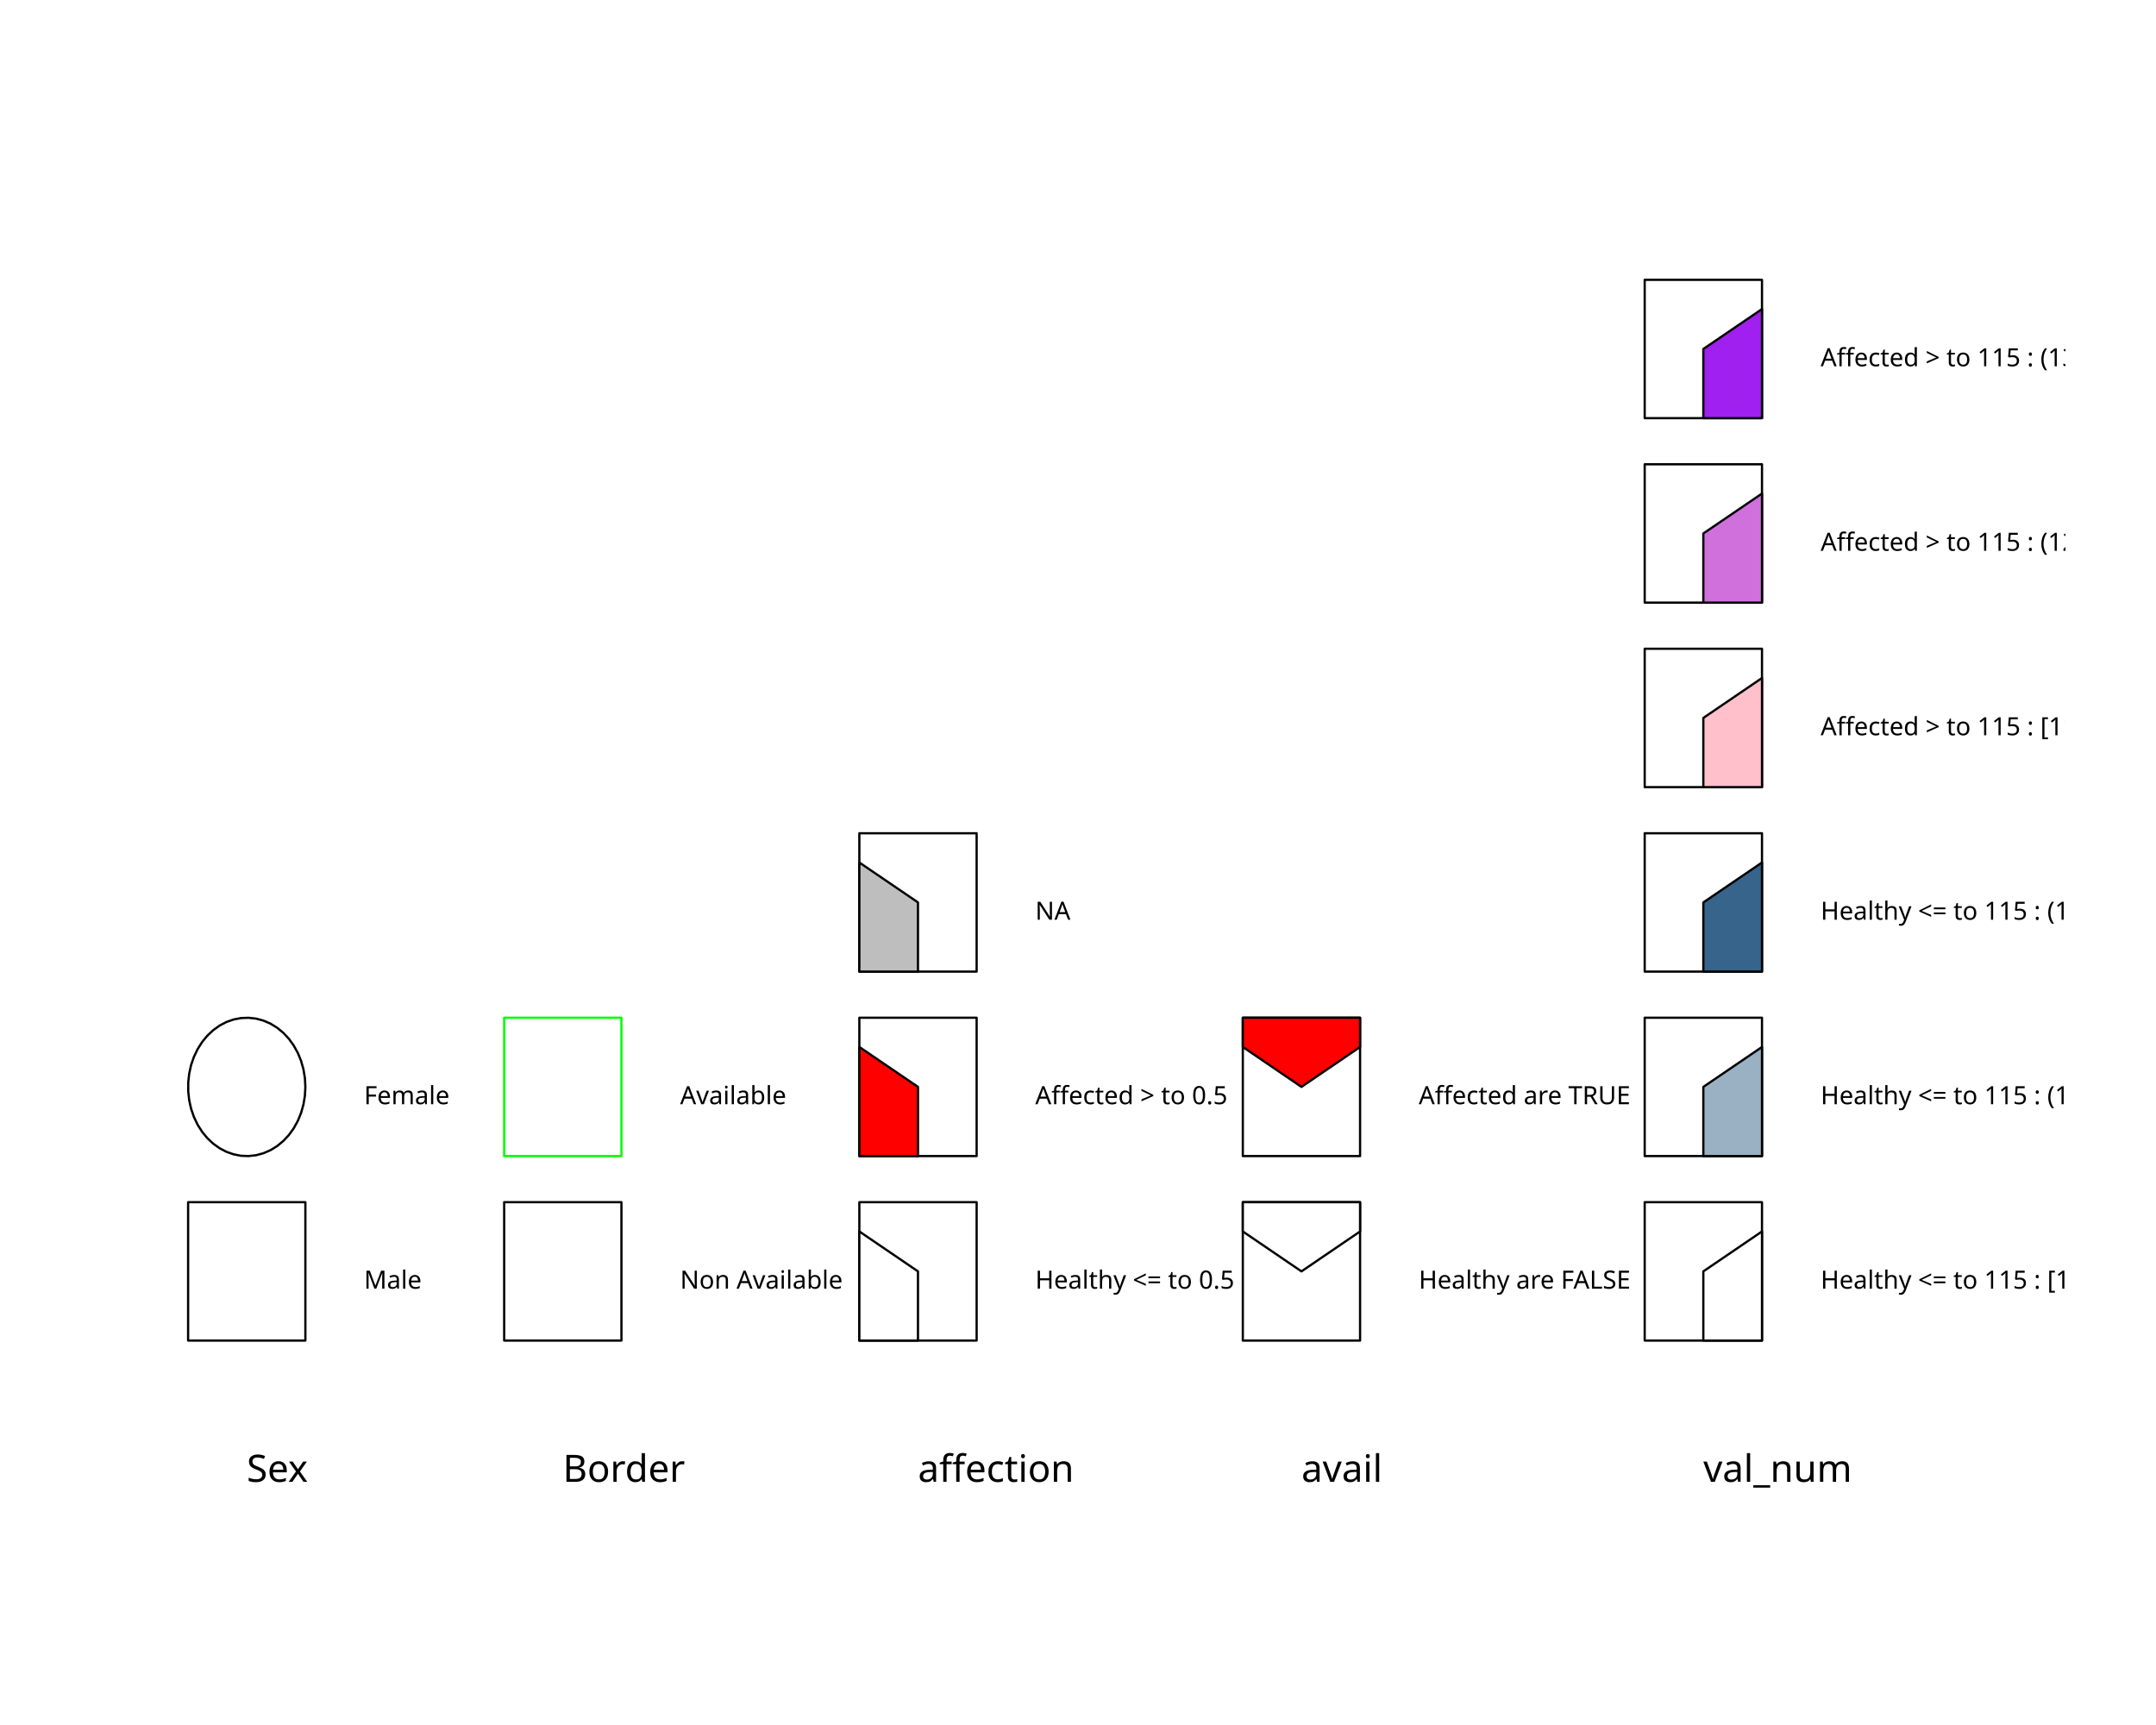
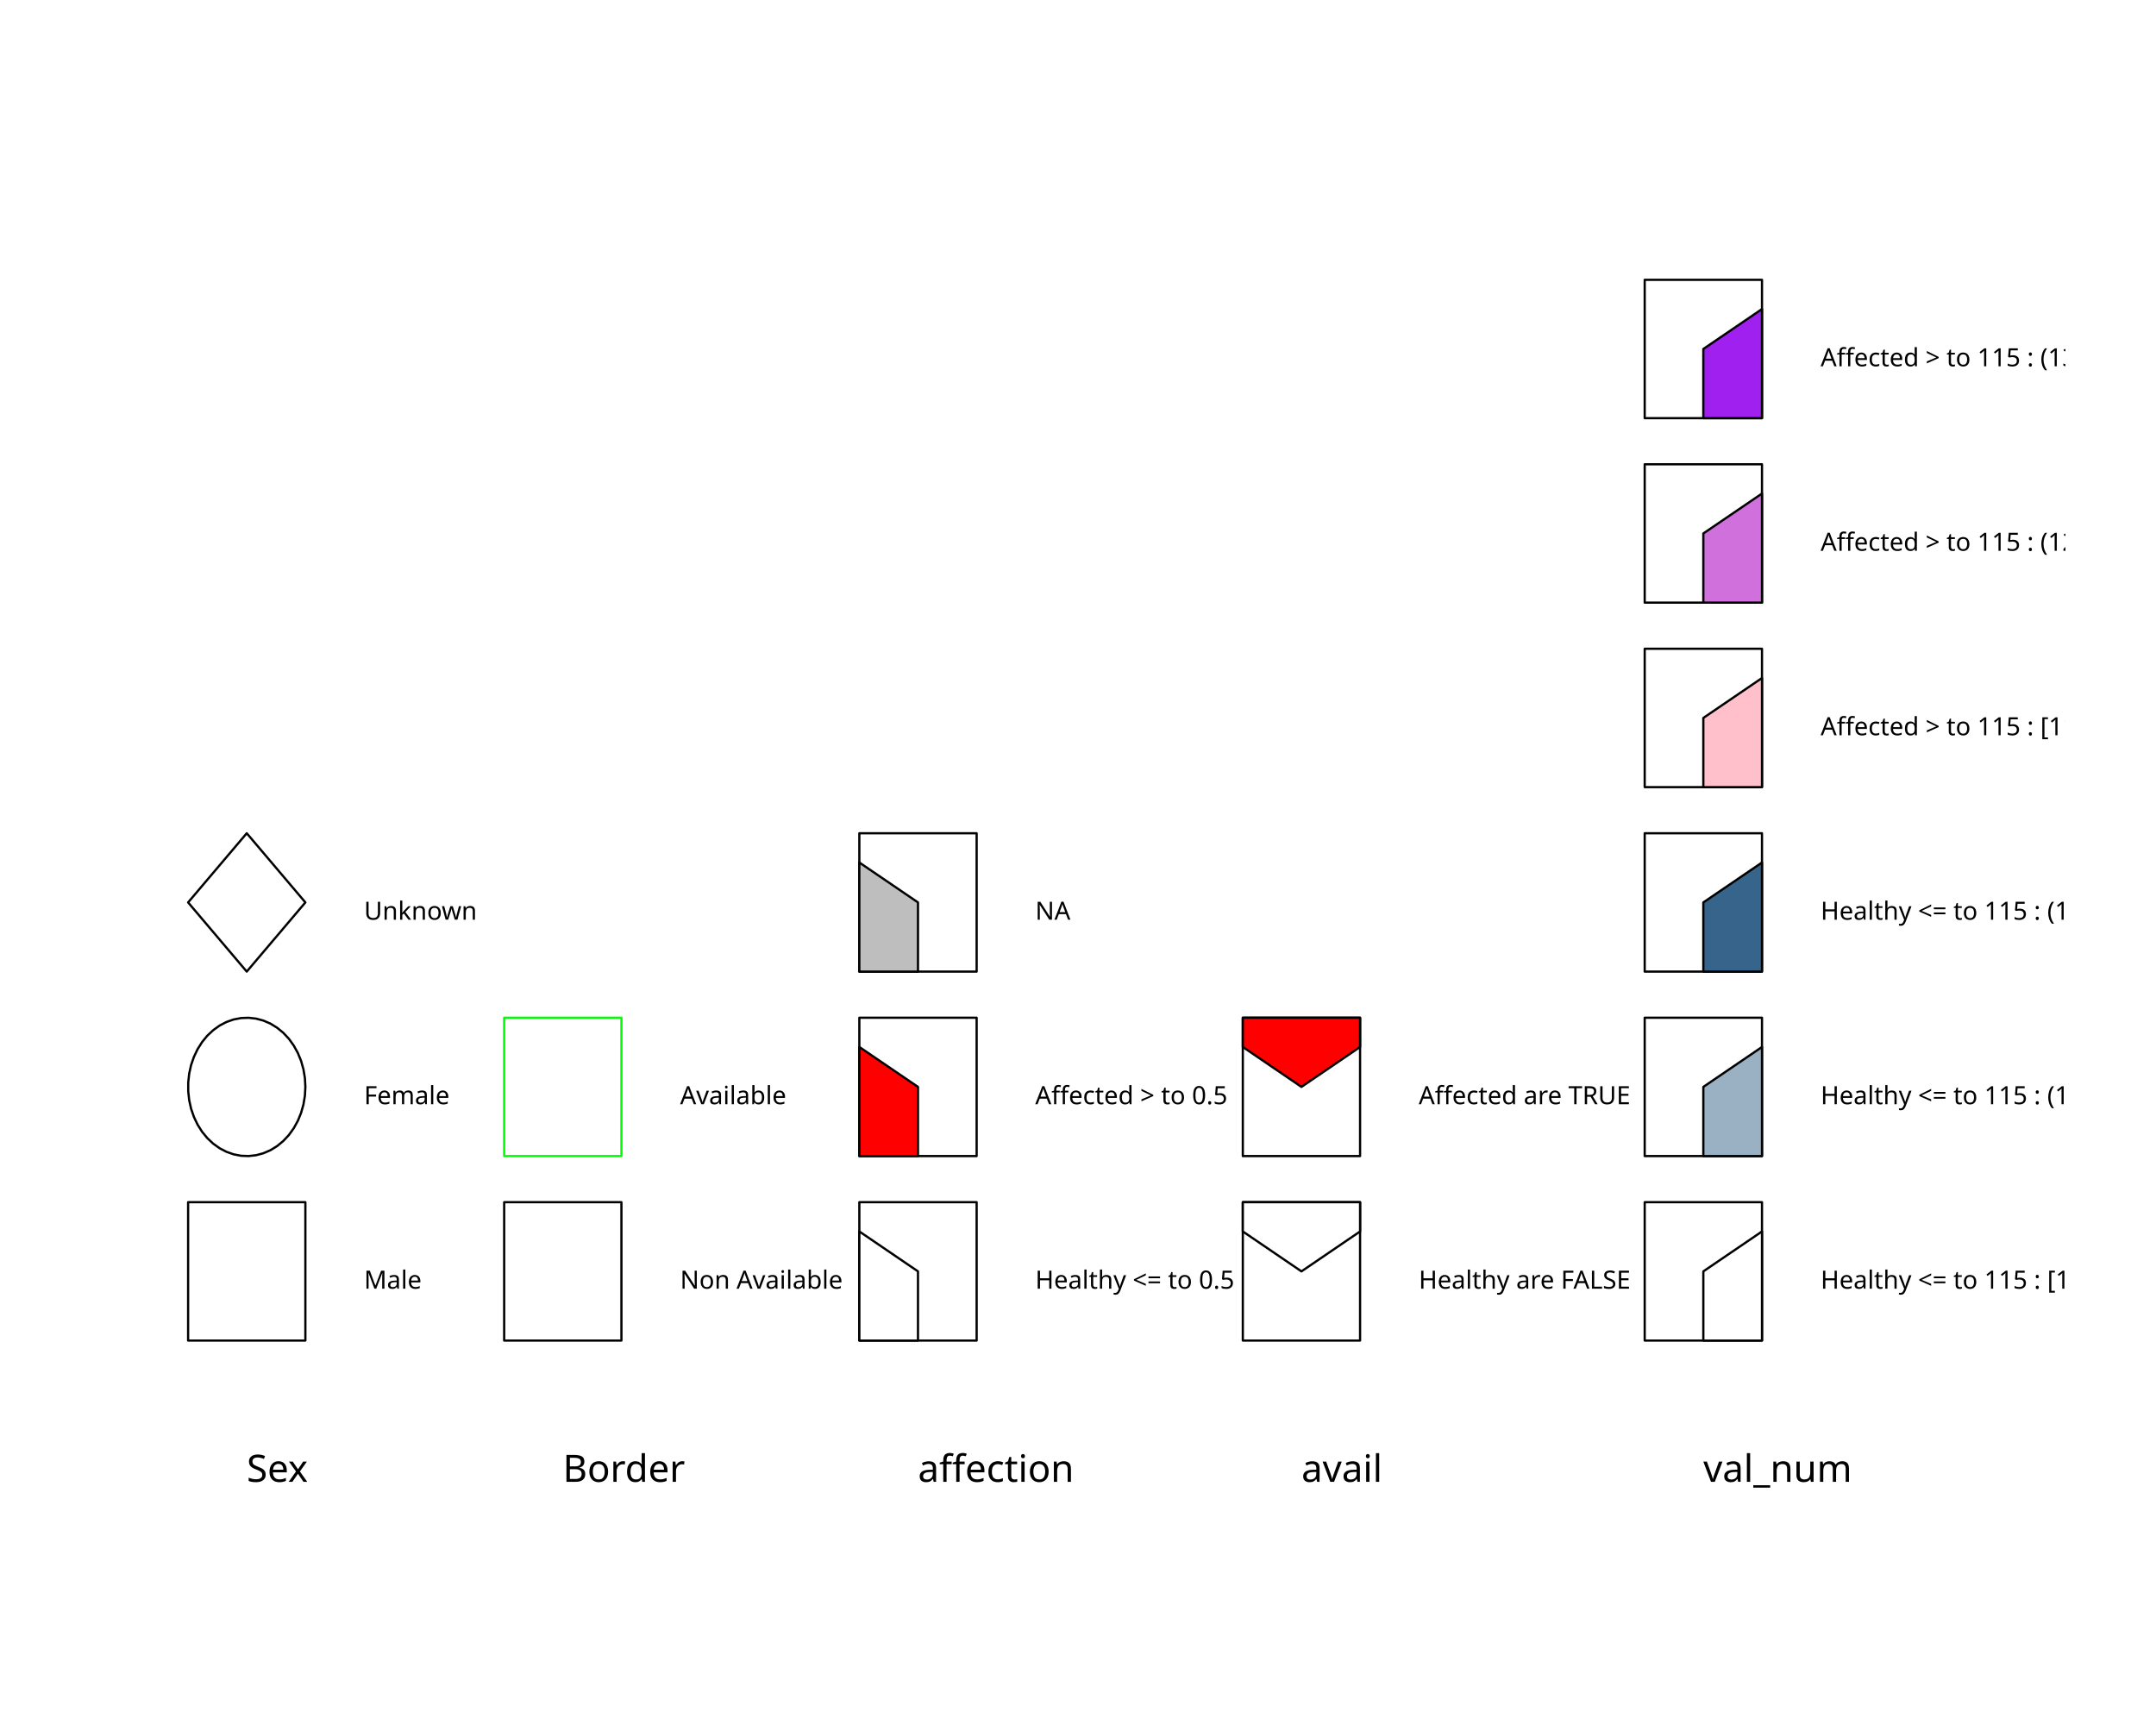
<svg xmlns="http://www.w3.org/2000/svg" class="svglite" data-engine-version="2.0" width="720.00pt" height="576.00pt" viewBox="0 0 720.00 576.00">
  <defs>
    <style type="text/css">
    .svglite line, .svglite polyline, .svglite polygon, .svglite path, .svglite rect, .svglite circle {
      fill: none;
      stroke: #000000;
      stroke-linecap: round;
      stroke-linejoin: round;
      stroke-miterlimit: 10.00;
    }
  </style>
  </defs>
  <rect width="100%" height="100%" style="stroke: none; fill: #FFFFFF;" />
  <defs>
    <clipPath id="cpMC4wMHw3MjAuMDB8MC4wMHw1NzYuMDA=">
      <rect x="0.00" y="0.00" width="720.00" height="576.00" />
    </clipPath>
  </defs>
  <g clip-path="url(#cpMC4wMHw3MjAuMDB8MC4wMHw1NzYuMDA=)">
</g>
  <defs>
    <clipPath id="cpNTkuMDR8Njg5Ljc2fDU5LjA0fDUwMi41Ng==">
      <rect x="59.04" y="59.04" width="630.72" height="443.52" />
    </clipPath>
  </defs>
  <g clip-path="url(#cpNTkuMDR8Njg5Ljc2fDU5LjA0fDUwMi41Ng==)">
    <polygon points="62.82,447.63 62.82,401.43 101.98,401.43 101.98,447.63 " style="stroke-width: 0.75; fill: #FFFFFF;" />
    <polygon points="101.98,362.93 101.82,359.98 101.34,357.07 100.55,354.26 99.46,351.60 98.09,349.12 96.47,346.86 94.61,344.87 92.55,343.18 90.33,341.81 87.97,340.79 85.53,340.13 83.03,339.85 80.52,339.94 78.04,340.41 75.64,341.25 73.34,342.45 71.20,343.99 69.23,345.83 67.49,347.96 65.99,350.33 64.76,352.91 63.81,355.65 63.18,358.52 62.86,361.45 62.86,364.41 63.18,367.35 63.81,370.21 64.76,372.96 65.99,375.54 67.49,377.91 69.23,380.03 71.20,381.88 73.34,383.41 75.64,384.61 78.04,385.45 80.52,385.93 83.03,386.02 85.53,385.74 87.97,385.08 90.33,384.06 92.55,382.69 94.61,380.99 96.47,379.00 98.09,376.75 99.46,374.27 100.55,371.60 101.34,368.79 101.82,365.89 101.98,362.93 " style="stroke-width: 0.75; fill: #FFFFFF;" />
+     <polygon points="82.40,324.43 62.82,301.33 82.40,278.23 101.98,301.33 " style="stroke-width: 0.75; fill: #FFFFFF;" />
    <polygon points="168.37,447.63 168.37,401.43 207.53,401.43 207.53,447.63 " style="stroke-width: 0.75; fill: #FFFFFF;" />
    <polygon points="168.37,386.03 168.37,339.83 207.53,339.83 207.53,386.03 " style="stroke-width: 0.75; stroke: #00FF00; fill: #FFFFFF;" />
    <polygon points="286.98,447.63 286.98,401.43 326.15,401.43 326.15,447.63 " style="stroke-width: 0.75; fill: #FFFFFF;" />
    <polygon points="286.98,386.03 286.98,339.83 326.15,339.83 326.15,386.03 " style="stroke-width: 0.75; fill: #FFFFFF;" />
    <polygon points="286.98,324.43 286.98,278.23 326.15,278.23 326.15,324.43 " style="stroke-width: 0.75; fill: #FFFFFF;" />
    <polygon points="306.56,424.53 306.56,447.63 286.98,447.63 286.98,411.20 " style="stroke-width: 0.75; fill: #FFFFFF;" />
    <polygon points="306.56,362.93 306.56,386.03 286.98,386.03 286.98,349.60 " style="stroke-width: 0.75; fill: #FF0000;" />
    <polygon points="306.56,301.33 306.56,324.43 286.98,324.43 286.98,288.00 " style="stroke-width: 0.75; fill: #BEBEBE;" />
    <polygon points="415.04,447.63 415.04,401.43 454.20,401.43 454.20,447.63 " style="stroke-width: 0.75; fill: #FFFFFF;" />
    <polygon points="415.04,386.03 415.04,339.83 454.20,339.83 454.20,386.03 " style="stroke-width: 0.75; fill: #FFFFFF;" />
    <polygon points="434.62,424.53 415.04,411.20 415.04,401.43 454.20,401.43 454.20,411.20 " style="stroke-width: 0.75; fill: #FFFFFF;" />
    <polygon points="434.62,362.93 415.04,349.60 415.04,339.83 454.20,339.83 454.20,349.60 " style="stroke-width: 0.75; fill: #FF0000;" />
    <polygon points="549.25,447.63 549.25,401.43 588.42,401.43 588.42,447.63 " style="stroke-width: 0.75; fill: #FFFFFF;" />
    <polygon points="549.25,386.03 549.25,339.83 588.42,339.83 588.42,386.03 " style="stroke-width: 0.75; fill: #FFFFFF;" />
    <polygon points="549.25,324.43 549.25,278.23 588.42,278.23 588.42,324.43 " style="stroke-width: 0.75; fill: #FFFFFF;" />
    <polygon points="549.25,262.83 549.25,216.63 588.42,216.63 588.42,262.83 " style="stroke-width: 0.75; fill: #FFFFFF;" />
    <polygon points="549.25,201.23 549.25,155.03 588.42,155.03 588.42,201.23 " style="stroke-width: 0.75; fill: #FFFFFF;" />
    <polygon points="549.25,139.63 549.25,93.43 588.42,93.43 588.42,139.63 " style="stroke-width: 0.75; fill: #FFFFFF;" />
    <polygon points="568.83,424.53 588.42,411.20 588.42,447.63 568.83,447.63 " style="stroke-width: 0.75; fill: #FFFFFF;" />
    <polygon points="568.83,362.93 588.42,349.60 588.42,386.03 568.83,386.03 " style="stroke-width: 0.75; fill: #9AB1C4;" />
    <polygon points="568.83,301.33 588.42,288.00 588.42,324.43 568.83,324.43 " style="stroke-width: 0.75; fill: #36648B;" />
    <polygon points="568.83,239.73 588.42,226.40 588.42,262.83 568.83,262.83 " style="stroke-width: 0.75; fill: #FFC0CB;" />
    <polygon points="568.83,178.13 588.42,164.80 588.42,201.23 568.83,201.23 " style="stroke-width: 0.75; fill: #CF70DD;" />
    <polygon points="568.83,116.53 588.42,103.20 588.42,139.63 568.83,139.63 " style="stroke-width: 0.75; fill: #A020F0;" />
    <text x="82.40" y="494.80" style="font-size: 12.60px; font-family: sans;" textLength="21.72px" lengthAdjust="spacingAndGlyphs">Sex</text>
    <text x="187.95" y="494.80" style="font-size: 12.60px; font-family: sans;" textLength="37.82px" lengthAdjust="spacingAndGlyphs">Border</text>
    <text x="306.56" y="494.80" style="font-size: 12.60px; font-family: sans;" textLength="47.64px" lengthAdjust="spacingAndGlyphs">affection</text>
    <text x="434.62" y="494.80" style="font-size: 12.60px; font-family: sans;" textLength="25.92px" lengthAdjust="spacingAndGlyphs">avail</text>
    <text x="568.83" y="494.80" style="font-size: 12.60px; font-family: sans;" textLength="47.64px" lengthAdjust="spacingAndGlyphs">val_num</text>
    <text x="121.57" y="430.31" style="font-size: 8.40px; font-family: sans;" textLength="18.21px" lengthAdjust="spacingAndGlyphs">Male</text>
    <text x="121.57" y="368.71" style="font-size: 8.40px; font-family: sans;" textLength="28.01px" lengthAdjust="spacingAndGlyphs">Female</text>
+     <text x="121.57" y="307.11" style="font-size: 8.40px; font-family: sans;" textLength="35.03px" lengthAdjust="spacingAndGlyphs">Unknown</text>
    <text x="227.12" y="430.31" style="font-size: 8.40px; font-family: sans;" textLength="51.84px" lengthAdjust="spacingAndGlyphs">Non Available</text>
    <text x="227.12" y="368.71" style="font-size: 8.40px; font-family: sans;" textLength="34.09px" lengthAdjust="spacingAndGlyphs">Available</text>
    <text x="345.73" y="430.31" style="font-size: 8.40px; font-family: sans;" textLength="63.99px" lengthAdjust="spacingAndGlyphs">Healthy &lt;= to 0.5</text>
    <text x="345.73" y="368.71" style="font-size: 8.40px; font-family: sans;" textLength="61.42px" lengthAdjust="spacingAndGlyphs">Affected &gt; to 0.5</text>
    <text x="345.73" y="307.11" style="font-size: 8.40px; font-family: sans;" textLength="11.67px" lengthAdjust="spacingAndGlyphs">NA</text>
    <text x="473.79" y="430.31" style="font-size: 8.40px; font-family: sans;" textLength="71.91px" lengthAdjust="spacingAndGlyphs">Healthy are FALSE</text>
    <text x="473.79" y="368.71" style="font-size: 8.40px; font-family: sans;" textLength="70.50px" lengthAdjust="spacingAndGlyphs">Affected are TRUE</text>
    <text x="608.00" y="430.31" style="font-size: 8.40px; font-family: sans;" textLength="108.36px" lengthAdjust="spacingAndGlyphs">Healthy &lt;= to 115 : [101,106]</text>
    <text x="608.00" y="368.71" style="font-size: 8.40px; font-family: sans;" textLength="108.82px" lengthAdjust="spacingAndGlyphs">Healthy &lt;= to 115 : (106,110]</text>
    <text x="608.00" y="307.11" style="font-size: 8.40px; font-family: sans;" textLength="108.82px" lengthAdjust="spacingAndGlyphs">Healthy &lt;= to 115 : (110,115]</text>
    <text x="608.00" y="245.51" style="font-size: 8.40px; font-family: sans;" textLength="105.79px" lengthAdjust="spacingAndGlyphs">Affected &gt; to 115 : [116,124]</text>
    <text x="608.00" y="183.91" style="font-size: 8.40px; font-family: sans;" textLength="106.25px" lengthAdjust="spacingAndGlyphs">Affected &gt; to 115 : (124,133]</text>
    <text x="608.00" y="122.31" style="font-size: 8.40px; font-family: sans;" textLength="106.25px" lengthAdjust="spacingAndGlyphs">Affected &gt; to 115 : (133,141]</text>
  </g>
</svg>
